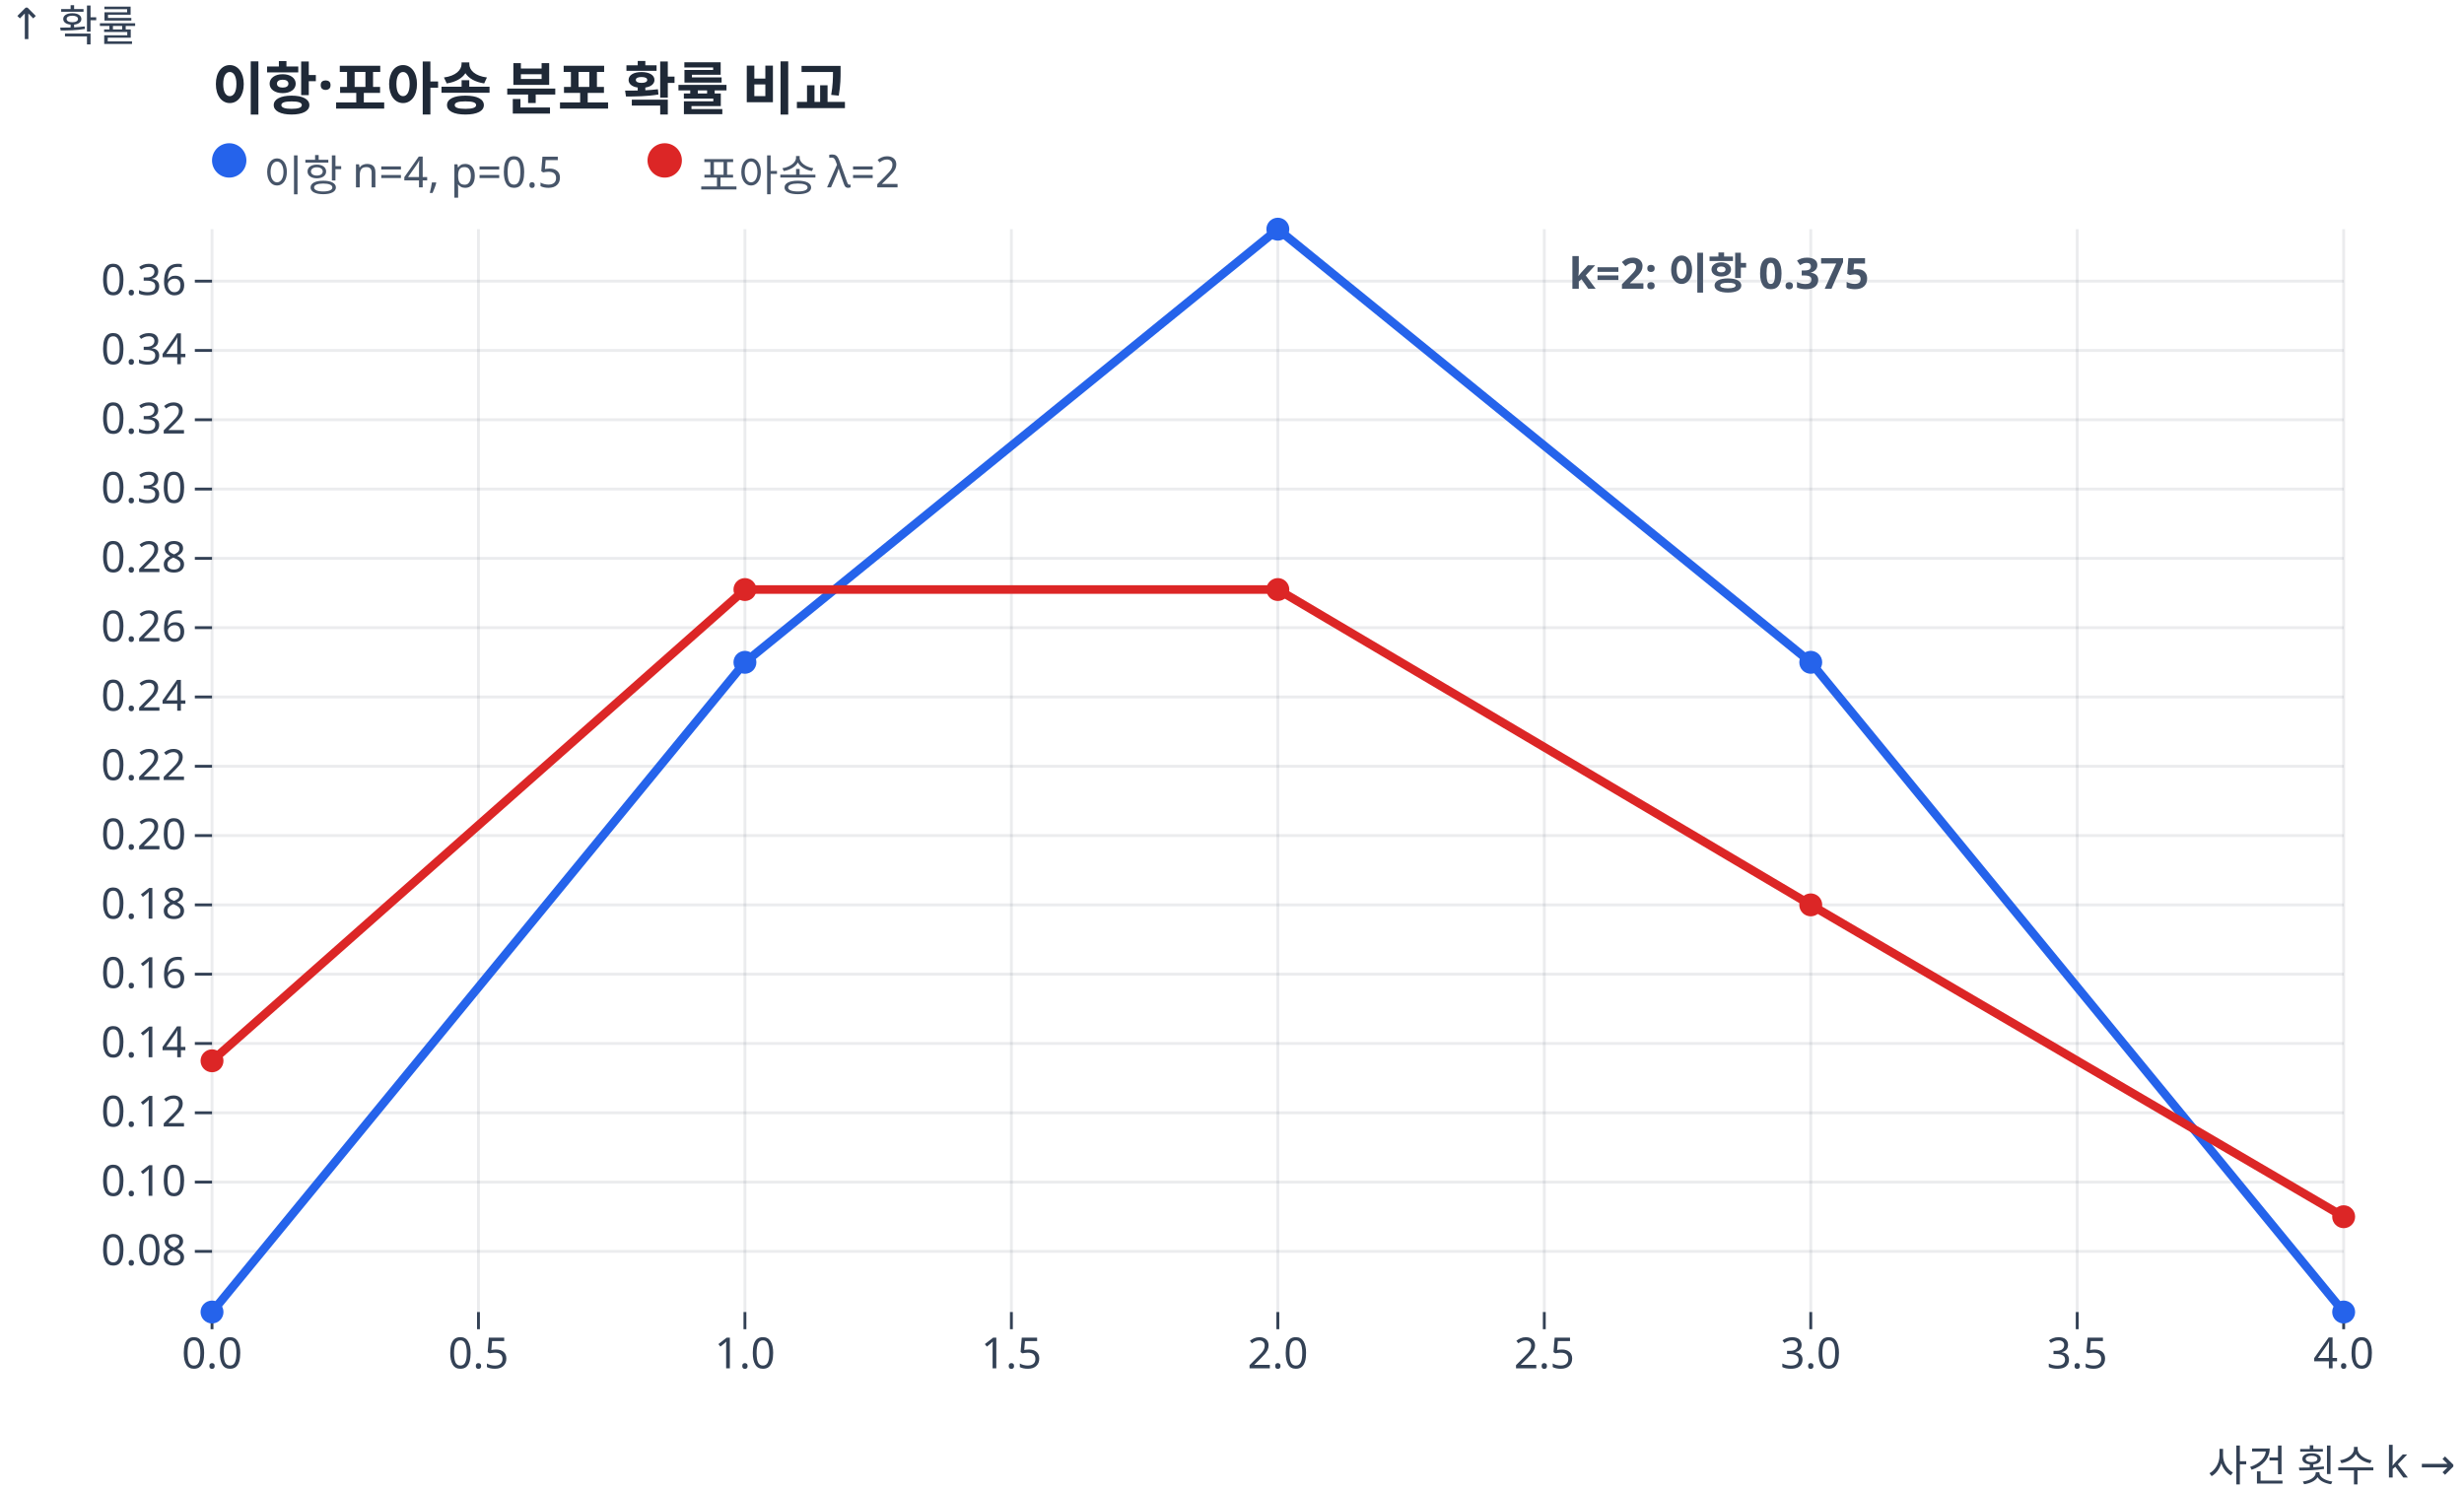
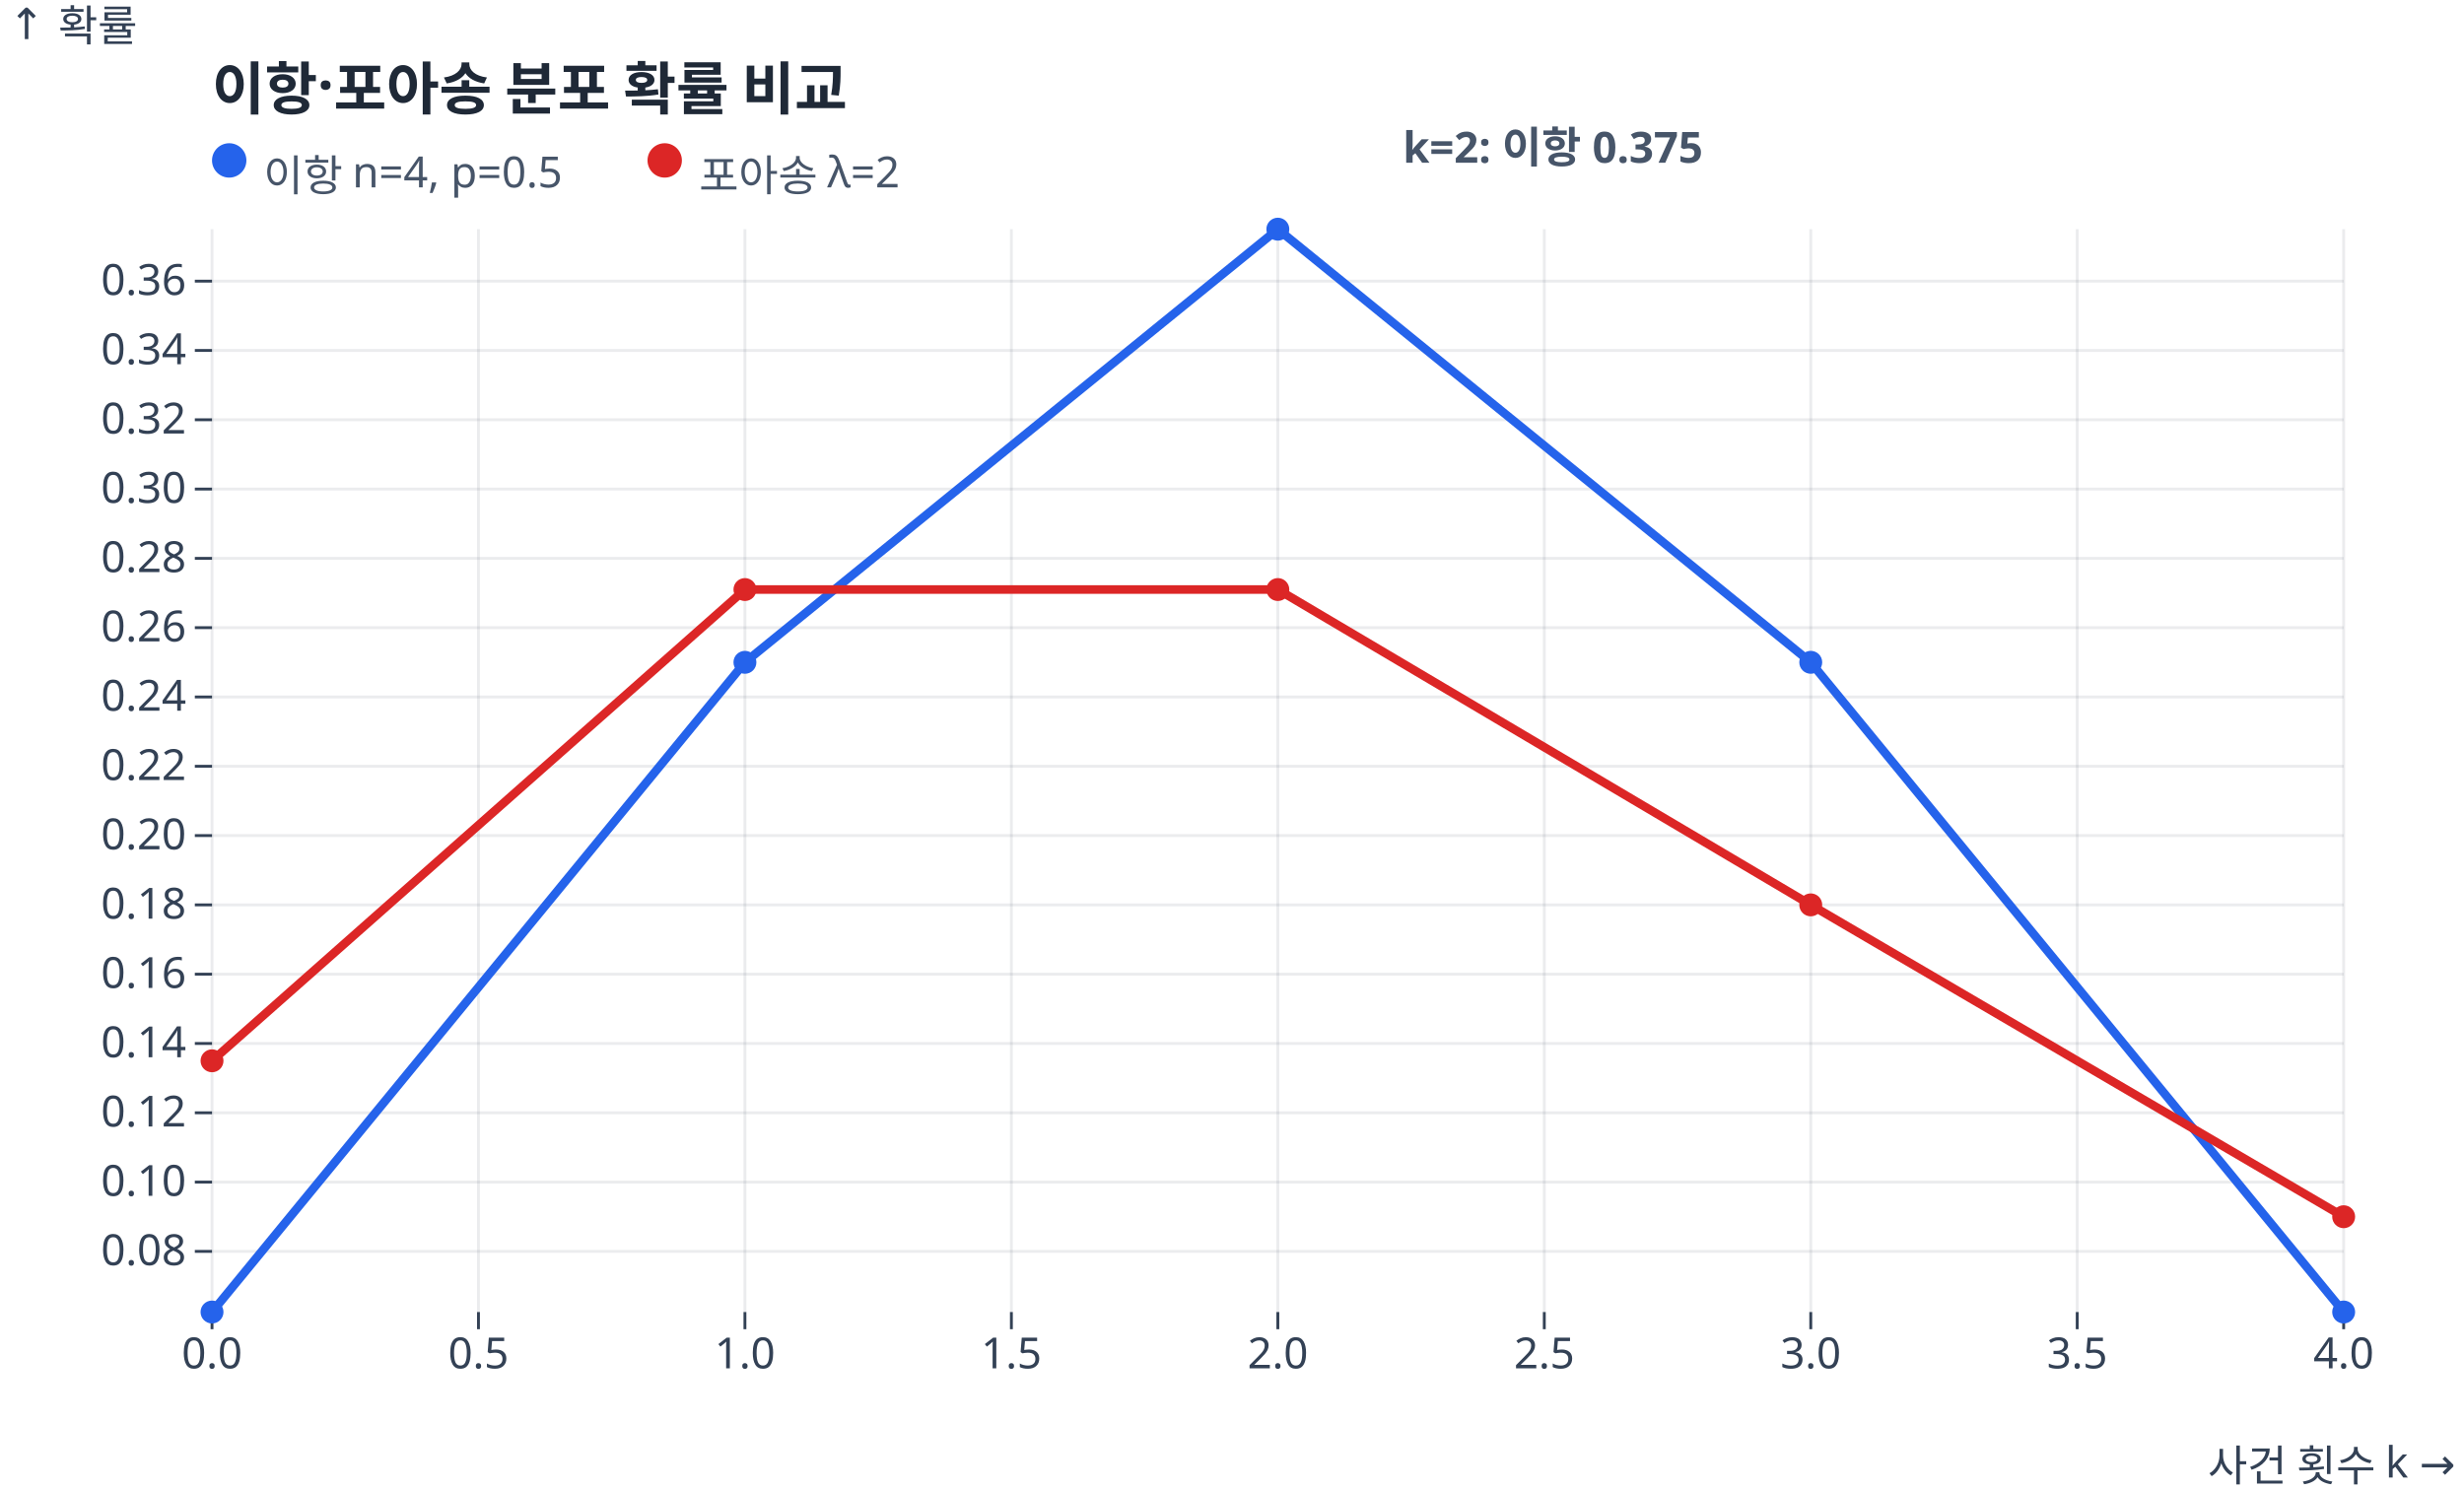
<svg xmlns="http://www.w3.org/2000/svg" class="plot-d6a7b5" fill="currentColor" font-family="system-ui, sans-serif" font-size="10" text-anchor="middle" width="860" height="520" viewBox="0 0 860 520" style="background: rgb(248, 250, 252); color: rgb(51, 65, 85); font-family: system-ui, sans-serif; font-size: 15px;" role="img" aria-label="이항·포아송 분포 확률 비교: 이항 n=4, p=0.5, 포아송 λ=2 계열 차트">
  <style>:where(.plot-d6a7b5) {
  --plot-background: white;
  display: block;
  height: auto;
  height: intrinsic;
  max-width: 100%;
}
:where(.plot-d6a7b5 text),
:where(.plot-d6a7b5 tspan) {
  white-space: pre;
}</style>
  <g aria-label="y-grid" aria-hidden="true" stroke="currentColor" stroke-opacity="0.1">
    <line x1="74" x2="818" y1="436.832" y2="436.832" />
    <line x1="74" x2="818" y1="412.64" y2="412.64" />
    <line x1="74" x2="818" y1="388.448" y2="388.448" />
    <line x1="74" x2="818" y1="364.256" y2="364.256" />
    <line x1="74" x2="818" y1="340.064" y2="340.064" />
    <line x1="74" x2="818" y1="315.872" y2="315.872" />
    <line x1="74" x2="818" y1="291.68" y2="291.68" />
    <line x1="74" x2="818" y1="267.488" y2="267.488" />
    <line x1="74" x2="818" y1="243.296" y2="243.296" />
    <line x1="74" x2="818" y1="219.104" y2="219.104" />
    <line x1="74" x2="818" y1="194.912" y2="194.912" />
    <line x1="74" x2="818" y1="170.72" y2="170.72" />
    <line x1="74" x2="818" y1="146.528" y2="146.528" />
    <line x1="74" x2="818" y1="122.336" y2="122.336" />
    <line x1="74" x2="818" y1="98.144" y2="98.144" />
  </g>
  <g aria-label="y-axis tick" aria-hidden="true" fill="none" stroke="currentColor">
    <path transform="translate(74,436.832)" d="M0,0L-6,0" />
    <path transform="translate(74,412.64)" d="M0,0L-6,0" />
    <path transform="translate(74,388.448)" d="M0,0L-6,0" />
    <path transform="translate(74,364.256)" d="M0,0L-6,0" />
    <path transform="translate(74,340.064)" d="M0,0L-6,0" />
    <path transform="translate(74,315.872)" d="M0,0L-6,0" />
    <path transform="translate(74,291.68)" d="M0,0L-6,0" />
    <path transform="translate(74,267.488)" d="M0,0L-6,0" />
    <path transform="translate(74,243.296)" d="M0,0L-6,0" />
    <path transform="translate(74,219.104)" d="M0,0L-6,0" />
    <path transform="translate(74,194.912)" d="M0,0L-6,0" />
    <path transform="translate(74,170.72)" d="M0,0L-6,0" />
    <path transform="translate(74,146.528)" d="M0,0L-6,0" />
    <path transform="translate(74,122.336)" d="M0,0L-6,0" />
    <path transform="translate(74,98.144)" d="M0,0L-6,0" />
  </g>
  <g aria-label="y-axis tick label" text-anchor="end" font-variant="tabular-nums" transform="translate(-9,0)">
    <text y="0.32em" transform="translate(74,436.832)">0.08</text>
    <text y="0.32em" transform="translate(74,412.64)">0.10</text>
    <text y="0.32em" transform="translate(74,388.448)">0.12</text>
    <text y="0.32em" transform="translate(74,364.256)">0.14</text>
    <text y="0.32em" transform="translate(74,340.064)">0.16</text>
    <text y="0.32em" transform="translate(74,315.872)">0.18</text>
    <text y="0.32em" transform="translate(74,291.68)">0.20</text>
    <text y="0.32em" transform="translate(74,267.488)">0.22</text>
    <text y="0.32em" transform="translate(74,243.296)">0.24</text>
    <text y="0.32em" transform="translate(74,219.104)">0.26</text>
    <text y="0.32em" transform="translate(74,194.912)">0.28</text>
    <text y="0.32em" transform="translate(74,170.72)">0.30</text>
    <text y="0.32em" transform="translate(74,146.528)">0.32</text>
    <text y="0.32em" transform="translate(74,122.336)">0.34</text>
    <text y="0.32em" transform="translate(74,98.144)">0.36</text>
  </g>
  <g aria-label="y-axis label" text-anchor="start" transform="translate(-71,-77)">
    <text y="0.71em" transform="translate(74,80)">↑ 확률</text>
  </g>
  <g aria-label="x-grid" aria-hidden="true" stroke="currentColor" stroke-opacity="0.1">
    <line x1="74" x2="74" y1="80" y2="458" />
    <line x1="167" x2="167" y1="80" y2="458" />
    <line x1="260" x2="260" y1="80" y2="458" />
    <line x1="353" x2="353" y1="80" y2="458" />
    <line x1="446" x2="446" y1="80" y2="458" />
    <line x1="539" x2="539" y1="80" y2="458" />
    <line x1="632" x2="632" y1="80" y2="458" />
    <line x1="725" x2="725" y1="80" y2="458" />
    <line x1="818" x2="818" y1="80" y2="458" />
  </g>
  <g aria-label="x-axis tick" aria-hidden="true" fill="none" stroke="currentColor">
    <path transform="translate(74,458)" d="M0,0L0,6" />
    <path transform="translate(167,458)" d="M0,0L0,6" />
    <path transform="translate(260,458)" d="M0,0L0,6" />
    <path transform="translate(353,458)" d="M0,0L0,6" />
    <path transform="translate(446,458)" d="M0,0L0,6" />
    <path transform="translate(539,458)" d="M0,0L0,6" />
    <path transform="translate(632,458)" d="M0,0L0,6" />
    <path transform="translate(725,458)" d="M0,0L0,6" />
    <path transform="translate(818,458)" d="M0,0L0,6" />
  </g>
  <g aria-label="x-axis tick label" font-variant="tabular-nums" transform="translate(0,9)">
    <text y="0.71em" transform="translate(74,458)">0.0</text>
    <text y="0.71em" transform="translate(167,458)">0.5</text>
    <text y="0.71em" transform="translate(260,458)">1.0</text>
    <text y="0.71em" transform="translate(353,458)">1.5</text>
    <text y="0.71em" transform="translate(446,458)">2.0</text>
    <text y="0.71em" transform="translate(539,458)">2.5</text>
    <text y="0.71em" transform="translate(632,458)">3.0</text>
    <text y="0.71em" transform="translate(725,458)">3.5</text>
    <text y="0.71em" transform="translate(818,458)">4.0</text>
  </g>
  <g aria-label="x-axis label" text-anchor="end" transform="translate(39,59)">
    <text transform="translate(818,458)">사건 횟수 k →</text>
  </g>
  <g aria-label="text" fill="#1f2937" text-anchor="start" font-size="20" font-weight="700" transform="translate(0,-56)">
    <text y="0.71em" transform="translate(74,80)">이항·포아송 분포 확률 비교</text>
  </g>
  <g aria-label="dot" fill="#2563eb" transform="translate(6,-24)">
    <circle cx="74" cy="80" r="6" />
  </g>
  <g aria-label="text" fill="#475569" text-anchor="start" transform="translate(18,-24)">
    <text y="0.71em" transform="translate(74,80)">이항 n=4, p=0.5</text>
  </g>
  <g aria-label="dot" fill="#dc2626" transform="translate(158,-24)">
    <circle cx="74" cy="80" r="6" />
  </g>
  <g aria-label="text" fill="#475569" text-anchor="start" transform="translate(170,-24)">
    <text y="0.71em" transform="translate(74,80)">포아송 λ=2</text>
  </g>
  <g aria-label="line" fill="none" stroke-width="3" stroke-linejoin="round" stroke-linecap="round">
    <path stroke="#2563eb" d="M74,458L260,231.2L446,80L632,231.2L818,458" />
    <path stroke="#dc2626" d="M74,370.304L260,205.798L446,205.798L632,315.872L818,424.736" />
  </g>
  <g aria-label="dot">
    <circle cx="74" cy="458" r="4" fill="#2563eb" />
    <circle cx="74" cy="370.304" r="4" fill="#dc2626" />
    <circle cx="260" cy="231.2" r="4" fill="#2563eb" />
    <circle cx="260" cy="205.798" r="4" fill="#dc2626" />
    <circle cx="446" cy="80" r="4" fill="#2563eb" />
    <circle cx="446" cy="205.798" r="4" fill="#dc2626" />
    <circle cx="632" cy="231.2" r="4" fill="#2563eb" />
    <circle cx="632" cy="315.872" r="4" fill="#dc2626" />
    <circle cx="818" cy="458" r="4" fill="#2563eb" />
    <circle cx="818" cy="424.736" r="4" fill="#dc2626" />
  </g>
-   <g aria-label="text" fill="#475569" font-weight="600" transform="translate(0,16)">
-     <text y="0.32em" transform="translate(600,80)">k=2: 이항 0.375</text>
+   <g aria-label="text" fill="#475569" font-weight="600" transform="translate(96,-28)">
+     <text y="0.32em" transform="translate(446,80)">k=2: 이항 0.375</text>
  </g>
</svg>
